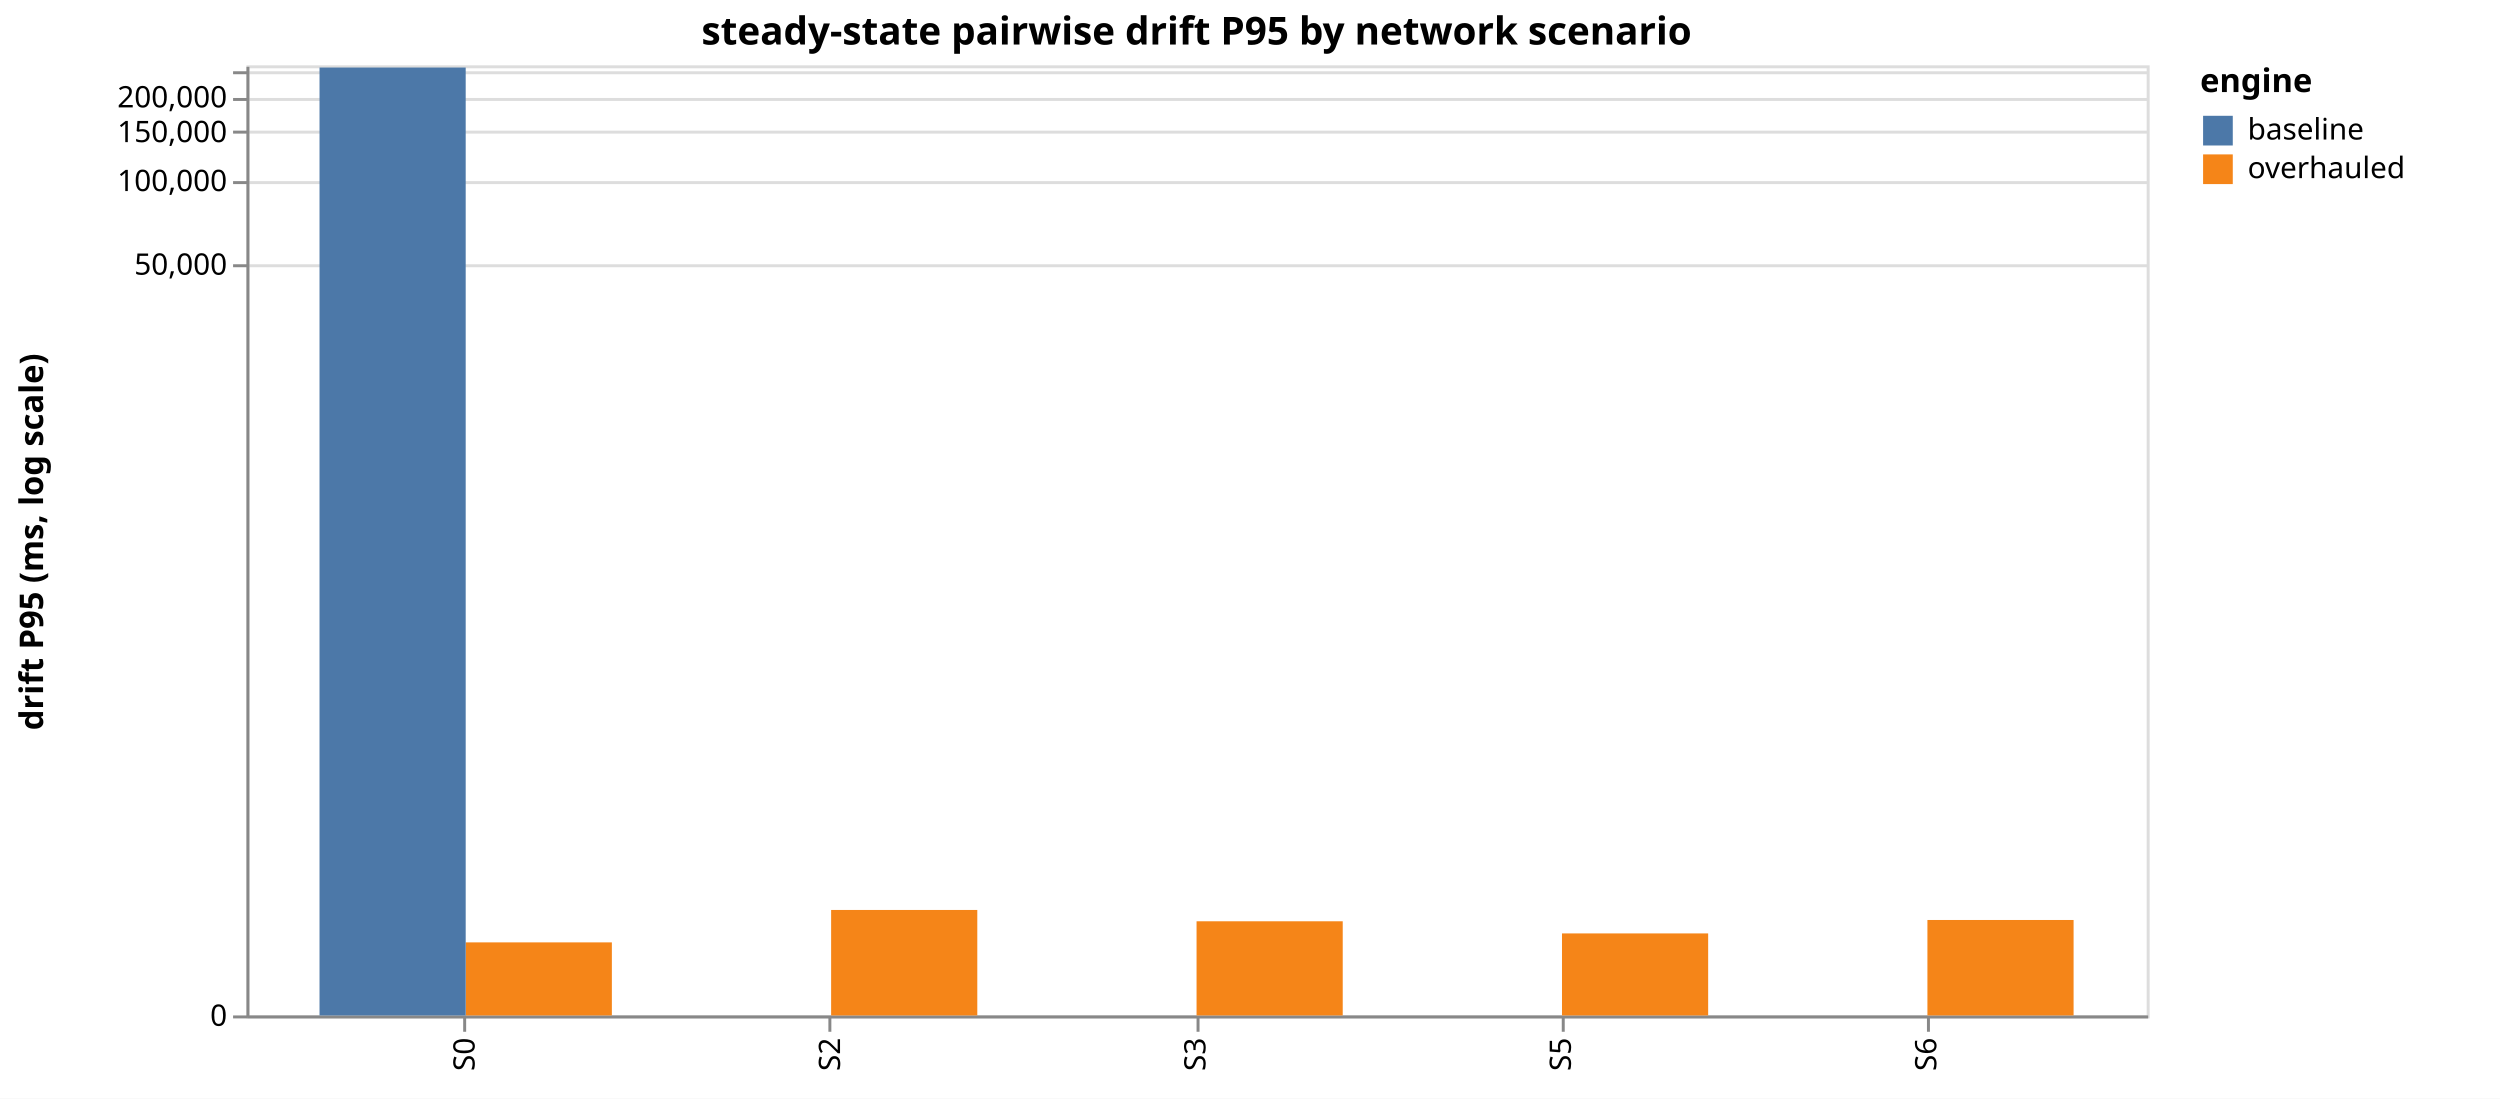
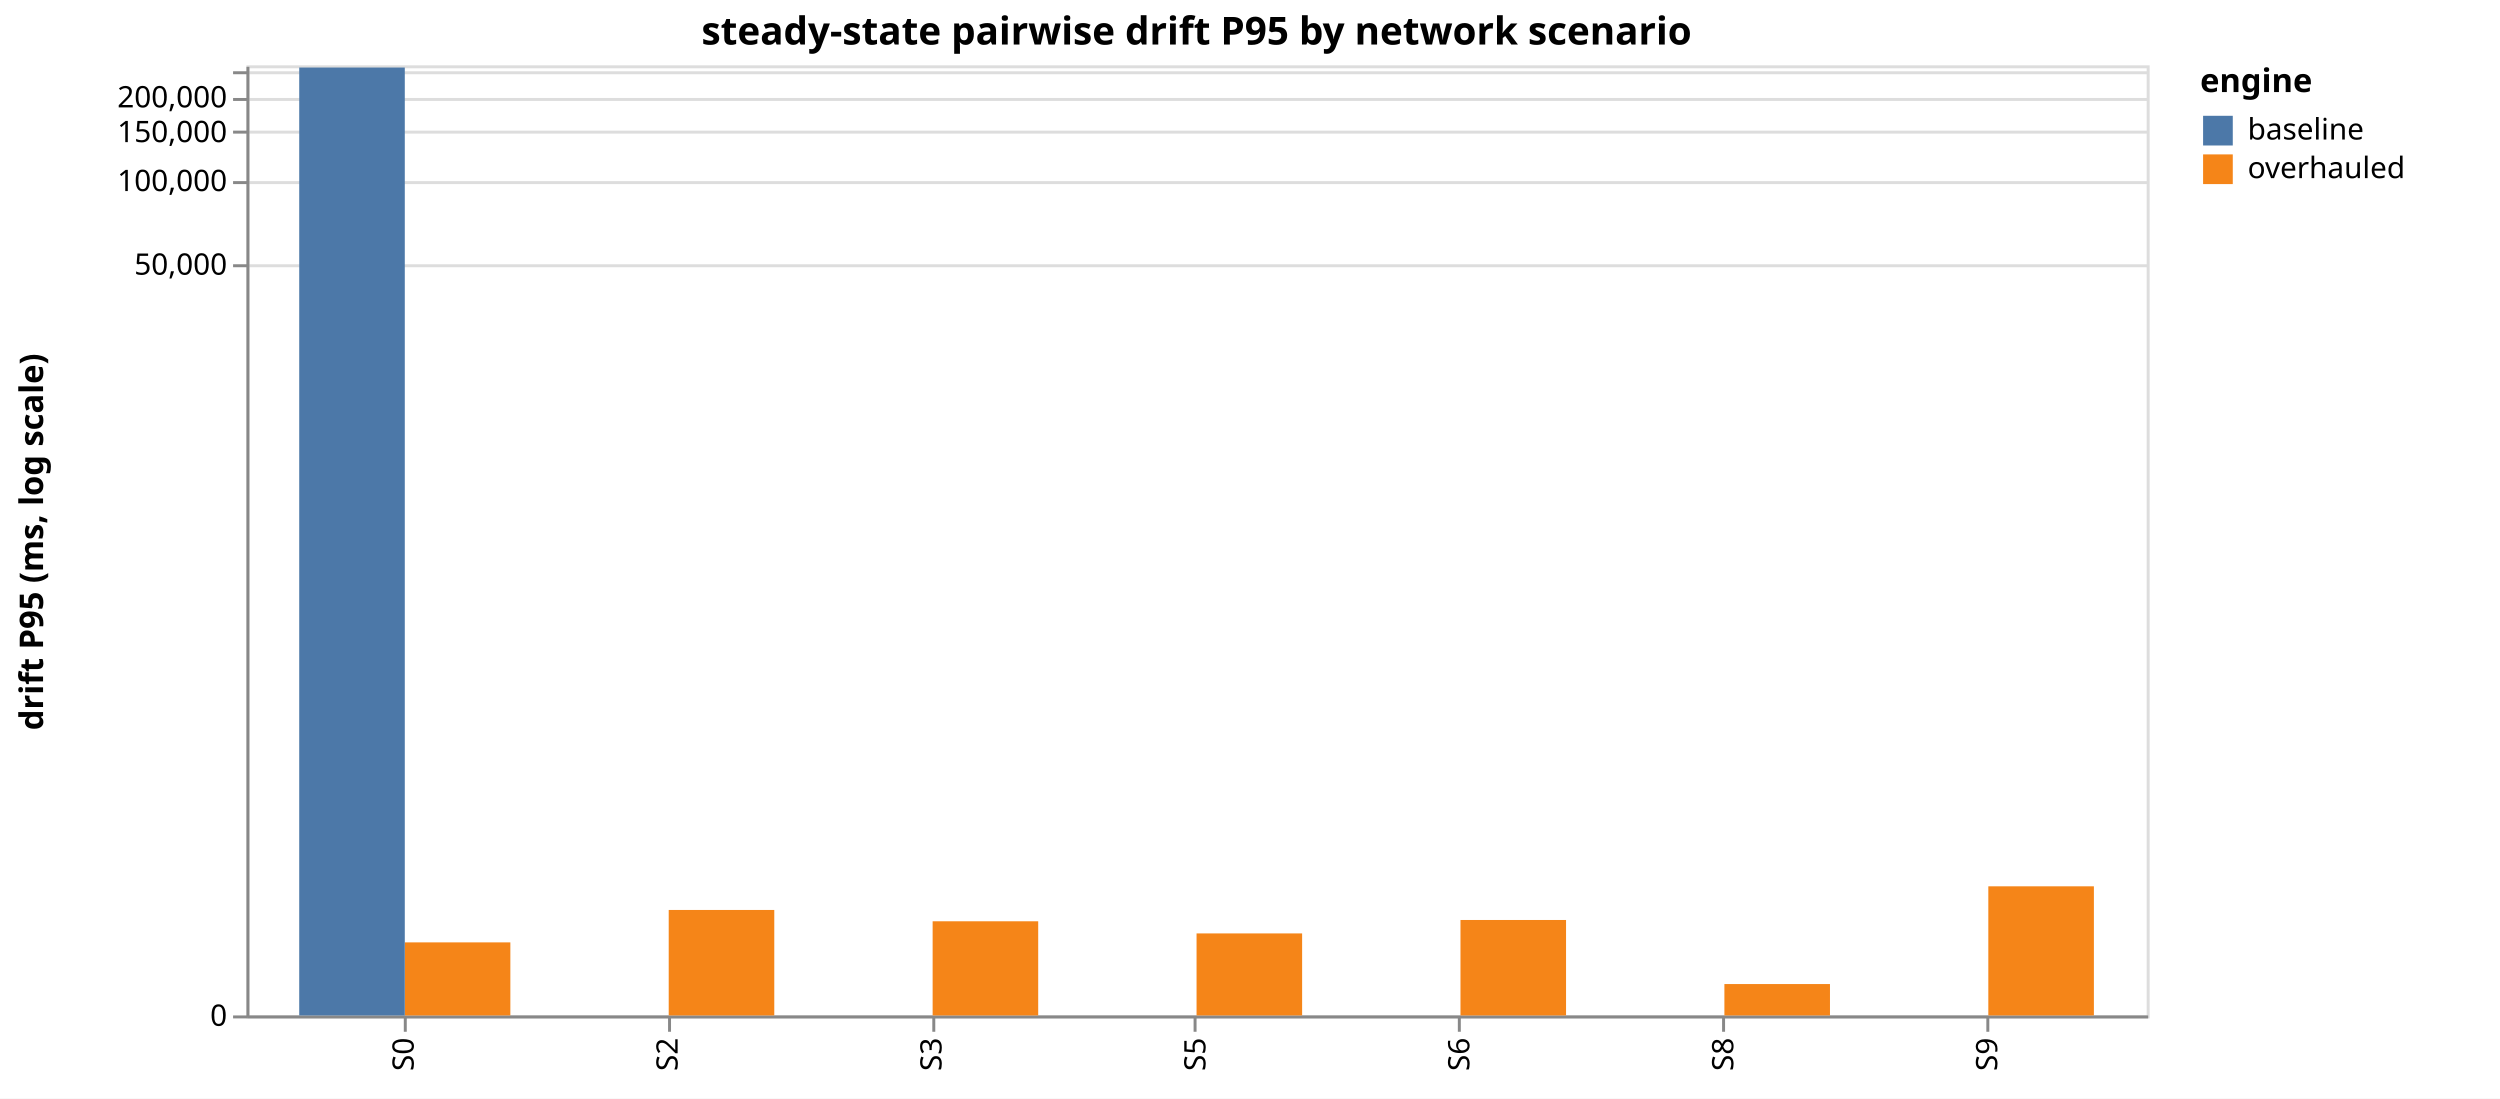
<svg xmlns="http://www.w3.org/2000/svg" version="1.1" class="marks" width="842" height="370" viewBox="0 0 842 370">
  <rect width="842" height="370" fill="white" />
  <g fill="none" stroke-miterlimit="10" transform="translate(83,22)">
    <g class="mark-group role-frame root" role="graphics-object" aria-roledescription="group mark container">
      <g transform="translate(0,0)">
        <path class="background" aria-hidden="true" d="M0.5,0.5h640v320h-640Z" stroke="#ddd" />
        <g>
          <g class="mark-group role-axis" aria-hidden="true">
            <g transform="translate(0.5,0.5)">
              <path class="background" aria-hidden="true" d="M0,0h0v0h0Z" pointer-events="none" />
              <g>
                <g class="mark-rule role-axis-grid" pointer-events="none">
                  <line transform="translate(0,320)" x2="640" y2="0" stroke="#ddd" stroke-width="1" opacity="1" />
                  <line transform="translate(0,67)" x2="640" y2="0" stroke="#ddd" stroke-width="1" opacity="1" />
                  <line transform="translate(0,39)" x2="640" y2="0" stroke="#ddd" stroke-width="1" opacity="1" />
                  <line transform="translate(0,22)" x2="640" y2="0" stroke="#ddd" stroke-width="1" opacity="1" />
                  <line transform="translate(0,11)" x2="640" y2="0" stroke="#ddd" stroke-width="1" opacity="1" />
                  <line transform="translate(0,2)" x2="640" y2="0" stroke="#ddd" stroke-width="1" opacity="1" />
                </g>
              </g>
              <path class="foreground" aria-hidden="true" d="" pointer-events="none" display="none" />
            </g>
          </g>
-           <g class="mark-group role-axis" role="graphics-symbol" aria-roledescription="axis" aria-label="X-axis for a discrete scale with 5 values: S0, S2, S3, S5, S6">
+           <g class="mark-group role-axis" role="graphics-symbol" aria-roledescription="axis" aria-label="X-axis for a discrete scale with 7 values: S0, S2, S3, S5, S6, S8, S9">
            <g transform="translate(0.5,320.5)">
              <path class="background" aria-hidden="true" d="M0,0h0v0h0Z" pointer-events="none" />
              <g>
                <g class="mark-rule role-axis-tick" pointer-events="none">
-                   <line transform="translate(73,0)" x2="0" y2="5" stroke="#888" stroke-width="1" opacity="1" />
-                   <line transform="translate(196,0)" x2="0" y2="5" stroke="#888" stroke-width="1" opacity="1" />
-                   <line transform="translate(320,0)" x2="0" y2="5" stroke="#888" stroke-width="1" opacity="1" />
-                   <line transform="translate(443,0)" x2="0" y2="5" stroke="#888" stroke-width="1" opacity="1" />
-                   <line transform="translate(566,0)" x2="0" y2="5" stroke="#888" stroke-width="1" opacity="1" />
+                   <line transform="translate(53,0)" x2="0" y2="5" stroke="#888" stroke-width="1" opacity="1" />
+                   <line transform="translate(142,0)" x2="0" y2="5" stroke="#888" stroke-width="1" opacity="1" />
+                   <line transform="translate(231,0)" x2="0" y2="5" stroke="#888" stroke-width="1" opacity="1" />
+                   <line transform="translate(319,0)" x2="0" y2="5" stroke="#888" stroke-width="1" opacity="1" />
+                   <line transform="translate(408,0)" x2="0" y2="5" stroke="#888" stroke-width="1" opacity="1" />
+                   <line transform="translate(497,0)" x2="0" y2="5" stroke="#888" stroke-width="1" opacity="1" />
+                   <line transform="translate(586,0)" x2="0" y2="5" stroke="#888" stroke-width="1" opacity="1" />
                </g>
                <g class="mark-text role-axis-label" pointer-events="none">
-                   <text text-anchor="end" transform="translate(73.34615,7) rotate(270) translate(0,3)" font-family="sans-serif" font-size="10px" fill="#000" opacity="1">S0</text>
-                   <text text-anchor="end" transform="translate(196.4231,7) rotate(270) translate(0,3)" font-family="sans-serif" font-size="10px" fill="#000" opacity="1">S2</text>
-                   <text text-anchor="end" transform="translate(319.5,7) rotate(270) translate(0,3)" font-family="sans-serif" font-size="10px" fill="#000" opacity="1">S3</text>
-                   <text text-anchor="end" transform="translate(442.5769,7) rotate(270) translate(0,3)" font-family="sans-serif" font-size="10px" fill="#000" opacity="1">S5</text>
-                   <text text-anchor="end" transform="translate(565.6538,7) rotate(270) translate(0,3)" font-family="sans-serif" font-size="10px" fill="#000" opacity="1">S6</text>
+                   <text text-anchor="end" transform="translate(52.83333,7) rotate(270) translate(0,3)" font-family="sans-serif" font-size="10px" fill="#000" opacity="1">S0</text>
+                   <text text-anchor="end" transform="translate(141.7222,7) rotate(270) translate(0,3)" font-family="sans-serif" font-size="10px" fill="#000" opacity="1">S2</text>
+                   <text text-anchor="end" transform="translate(230.6111,7) rotate(270) translate(0,3)" font-family="sans-serif" font-size="10px" fill="#000" opacity="1">S3</text>
+                   <text text-anchor="end" transform="translate(319.5,7) rotate(270) translate(0,3)" font-family="sans-serif" font-size="10px" fill="#000" opacity="1">S5</text>
+                   <text text-anchor="end" transform="translate(408.3889,7) rotate(270) translate(0,3)" font-family="sans-serif" font-size="10px" fill="#000" opacity="1">S6</text>
+                   <text text-anchor="end" transform="translate(497.2778,7) rotate(270) translate(0,3)" font-family="sans-serif" font-size="10px" fill="#000" opacity="1">S8</text>
+                   <text text-anchor="end" transform="translate(586.1667,7) rotate(270) translate(0,3)" font-family="sans-serif" font-size="10px" fill="#000" opacity="1">S9</text>
                </g>
                <g class="mark-rule role-axis-domain" pointer-events="none">
                  <line transform="translate(0,0)" x2="640" y2="0" stroke="#888" stroke-width="1" opacity="1" />
                </g>
              </g>
              <path class="foreground" aria-hidden="true" d="" pointer-events="none" display="none" />
            </g>
          </g>
          <g class="mark-group role-axis" role="graphics-symbol" aria-roledescription="axis" aria-label="Y-axis titled 'drift P95 (ms, log scale)' for a symlog scale with values from 0 to 260,000">
            <g transform="translate(0.5,0.5)">
              <path class="background" aria-hidden="true" d="M0,0h0v0h0Z" pointer-events="none" />
              <g>
                <g class="mark-rule role-axis-tick" pointer-events="none">
                  <line transform="translate(0,320)" x2="-5" y2="0" stroke="#888" stroke-width="1" opacity="1" />
                  <line transform="translate(0,67)" x2="-5" y2="0" stroke="#888" stroke-width="1" opacity="1" />
                  <line transform="translate(0,39)" x2="-5" y2="0" stroke="#888" stroke-width="1" opacity="1" />
                  <line transform="translate(0,22)" x2="-5" y2="0" stroke="#888" stroke-width="1" opacity="1" />
                  <line transform="translate(0,11)" x2="-5" y2="0" stroke="#888" stroke-width="1" opacity="1" />
                  <line transform="translate(0,2)" x2="-5" y2="0" stroke="#888" stroke-width="1" opacity="1" />
                </g>
                <g class="mark-text role-axis-label" pointer-events="none">
                  <text text-anchor="end" transform="translate(-7,323)" font-family="sans-serif" font-size="10px" fill="#000" opacity="1">0</text>
                  <text text-anchor="end" transform="translate(-7,70.02414)" font-family="sans-serif" font-size="10px" fill="#000" opacity="1">50,000</text>
                  <text text-anchor="end" transform="translate(-7,41.85814)" font-family="sans-serif" font-size="10px" fill="#000" opacity="1">100,000</text>
                  <text text-anchor="end" transform="translate(-7,25.37187)" font-family="sans-serif" font-size="10px" fill="#000" opacity="1">150,000</text>
                  <text text-anchor="end" transform="translate(-7,13.67184)" font-family="sans-serif" font-size="10px" fill="#000" opacity="1">200,000</text>
                  <text text-anchor="end" transform="translate(-7,4.595405)" font-family="sans-serif" font-size="10px" fill="#000" opacity="0">250,000</text>
                </g>
                <g class="mark-rule role-axis-domain" pointer-events="none">
                  <line transform="translate(0,320)" x2="0" y2="-320" stroke="#888" stroke-width="1" opacity="1" />
                </g>
                <g class="mark-text role-axis-title" pointer-events="none">
                  <text text-anchor="middle" transform="translate(-67,160) rotate(-90) translate(0,-2)" font-family="sans-serif" font-size="11px" font-weight="bold" fill="#000" opacity="1">drift P95 (ms, log scale)</text>
                </g>
              </g>
              <path class="foreground" aria-hidden="true" d="" pointer-events="none" display="none" />
            </g>
          </g>
          <g class="mark-rect role-mark marks" role="graphics-object" aria-roledescription="rect mark container">
-             <path aria-label="scenario: S0; drift P95 (ms, log scale): 83.0677650142; engine: overhauled" role="graphics-symbol" aria-roledescription="bar" d="M73.846,295.393h49.231v24.607h-49.231Z" fill="#f58518" />
-             <path aria-label="scenario: S0; drift P95 (ms, log scale): 255269.156915; engine: baseline" role="graphics-symbol" aria-roledescription="bar" d="M24.615,0.747h49.231v319.253h-49.231Z" fill="#4c78a8" />
-             <path aria-label="scenario: S2; drift P95 (ms, log scale): 139.412542278; engine: overhauled" role="graphics-symbol" aria-roledescription="bar" d="M196.923,284.474h49.231v35.526h-49.231Z" fill="#f58518" />
-             <path aria-label="scenario: S3; drift P95 (ms, log scale): 117.993321215; engine: overhauled" role="graphics-symbol" aria-roledescription="bar" d="M320,288.288h49.231v31.712h-49.231Z" fill="#f58518" />
-             <path aria-label="scenario: S5; drift P95 (ms, log scale): 97.162415719; engine: overhauled" role="graphics-symbol" aria-roledescription="bar" d="M443.077,292.375h49.231v27.625h-49.231Z" fill="#f58518" />
-             <path aria-label="scenario: S6; drift P95 (ms, log scale): 120.34429933; engine: overhauled" role="graphics-symbol" aria-roledescription="bar" d="M566.154,287.851h49.231v32.149h-49.231Z" fill="#f58518" />
+             <path aria-label="scenario: S0; drift P95 (ms, log scale): 83.0677650142; engine: overhauled" role="graphics-symbol" aria-roledescription="bar" d="M53.333,295.393h35.556v24.607h-35.556Z" fill="#f58518" />
+             <path aria-label="scenario: S0; drift P95 (ms, log scale): 255269.156915; engine: baseline" role="graphics-symbol" aria-roledescription="bar" d="M17.778,0.747h35.556v319.253h-35.556Z" fill="#4c78a8" />
+             <path aria-label="scenario: S2; drift P95 (ms, log scale): 139.412542278; engine: overhauled" role="graphics-symbol" aria-roledescription="bar" d="M142.222,284.474h35.556v35.526h-35.556Z" fill="#f58518" />
+             <path aria-label="scenario: S3; drift P95 (ms, log scale): 117.993321215; engine: overhauled" role="graphics-symbol" aria-roledescription="bar" d="M231.111,288.288h35.556v31.712h-35.556Z" fill="#f58518" />
+             <path aria-label="scenario: S5; drift P95 (ms, log scale): 97.162415719; engine: overhauled" role="graphics-symbol" aria-roledescription="bar" d="M320,292.375h35.556v27.625h-35.556Z" fill="#f58518" />
+             <path aria-label="scenario: S6; drift P95 (ms, log scale): 120.34429933; engine: overhauled" role="graphics-symbol" aria-roledescription="bar" d="M408.889,287.851h35.556v32.149h-35.556Z" fill="#f58518" />
+             <path aria-label="scenario: S8; drift P95 (ms, log scale): 29.6653443039; engine: overhauled" role="graphics-symbol" aria-roledescription="bar" d="M497.778,309.428h35.556v10.572h-35.556Z" fill="#f58518" />
+             <path aria-label="scenario: S9; drift P95 (ms, log scale): 191.167825681; engine: overhauled" role="graphics-symbol" aria-roledescription="bar" d="M586.667,276.51h35.556v43.49h-35.556Z" fill="#f58518" />
          </g>
          <g class="mark-group role-legend" role="graphics-symbol" aria-roledescription="legend" aria-label="Symbol legend titled 'engine' for fill color with 2 values: baseline, overhauled">
            <g transform="translate(658,0)">
              <path class="background" aria-hidden="true" d="M0,0h96v40h-96Z" pointer-events="none" />
              <g>
                <g class="mark-group role-legend-entry">
                  <g transform="translate(0,16)">
                    <path class="background" aria-hidden="true" d="M0,0h0v0h0Z" pointer-events="none" />
                    <g>
                      <g class="mark-group role-scope" role="graphics-object" aria-roledescription="group mark container">
                        <g transform="translate(0,0)">
                          <path class="background" aria-hidden="true" d="M0,0h96v11h-96Z" pointer-events="none" opacity="1" />
                          <g>
                            <g class="mark-symbol role-legend-symbol" pointer-events="none">
                              <path transform="translate(6,6)" d="M-5,-5h10v10h-10Z" fill="#4c78a8" stroke-width="1.5" opacity="1" />
                            </g>
                            <g class="mark-text role-legend-label" pointer-events="none">
                              <text text-anchor="start" transform="translate(16,9)" font-family="sans-serif" font-size="10px" fill="#000" opacity="1">baseline</text>
                            </g>
                          </g>
                          <path class="foreground" aria-hidden="true" d="" pointer-events="none" display="none" />
                        </g>
                        <g transform="translate(0,13)">
                          <path class="background" aria-hidden="true" d="M0,0h96v11h-96Z" pointer-events="none" opacity="1" />
                          <g>
                            <g class="mark-symbol role-legend-symbol" pointer-events="none">
                              <path transform="translate(6,6)" d="M-5,-5h10v10h-10Z" fill="#f58518" stroke-width="1.5" opacity="1" />
                            </g>
                            <g class="mark-text role-legend-label" pointer-events="none">
                              <text text-anchor="start" transform="translate(16,9)" font-family="sans-serif" font-size="10px" fill="#000" opacity="1">overhauled</text>
                            </g>
                          </g>
                          <path class="foreground" aria-hidden="true" d="" pointer-events="none" display="none" />
                        </g>
                      </g>
                    </g>
                    <path class="foreground" aria-hidden="true" d="" pointer-events="none" display="none" />
                  </g>
                </g>
                <g class="mark-text role-legend-title" pointer-events="none">
                  <text text-anchor="start" transform="translate(0,9)" font-family="sans-serif" font-size="11px" font-weight="bold" fill="#000" opacity="1">engine</text>
                </g>
              </g>
              <path class="foreground" aria-hidden="true" d="" pointer-events="none" display="none" />
            </g>
          </g>
          <g class="mark-group role-title">
            <g transform="translate(320,-17)">
              <path class="background" aria-hidden="true" d="M0,0h0v0h0Z" pointer-events="none" />
              <g>
                <g class="mark-text role-title-text" role="graphics-symbol" aria-roledescription="title" aria-label="Title text 'steady-state pairwise drift P95 by network scenario'" pointer-events="none">
                  <text text-anchor="middle" transform="translate(0,10)" font-family="sans-serif" font-size="13px" font-weight="bold" fill="#000" opacity="1">steady-state pairwise drift P95 by network scenario</text>
                </g>
              </g>
              <path class="foreground" aria-hidden="true" d="" pointer-events="none" display="none" />
            </g>
          </g>
        </g>
        <path class="foreground" aria-hidden="true" d="" display="none" />
      </g>
    </g>
  </g>
</svg>
